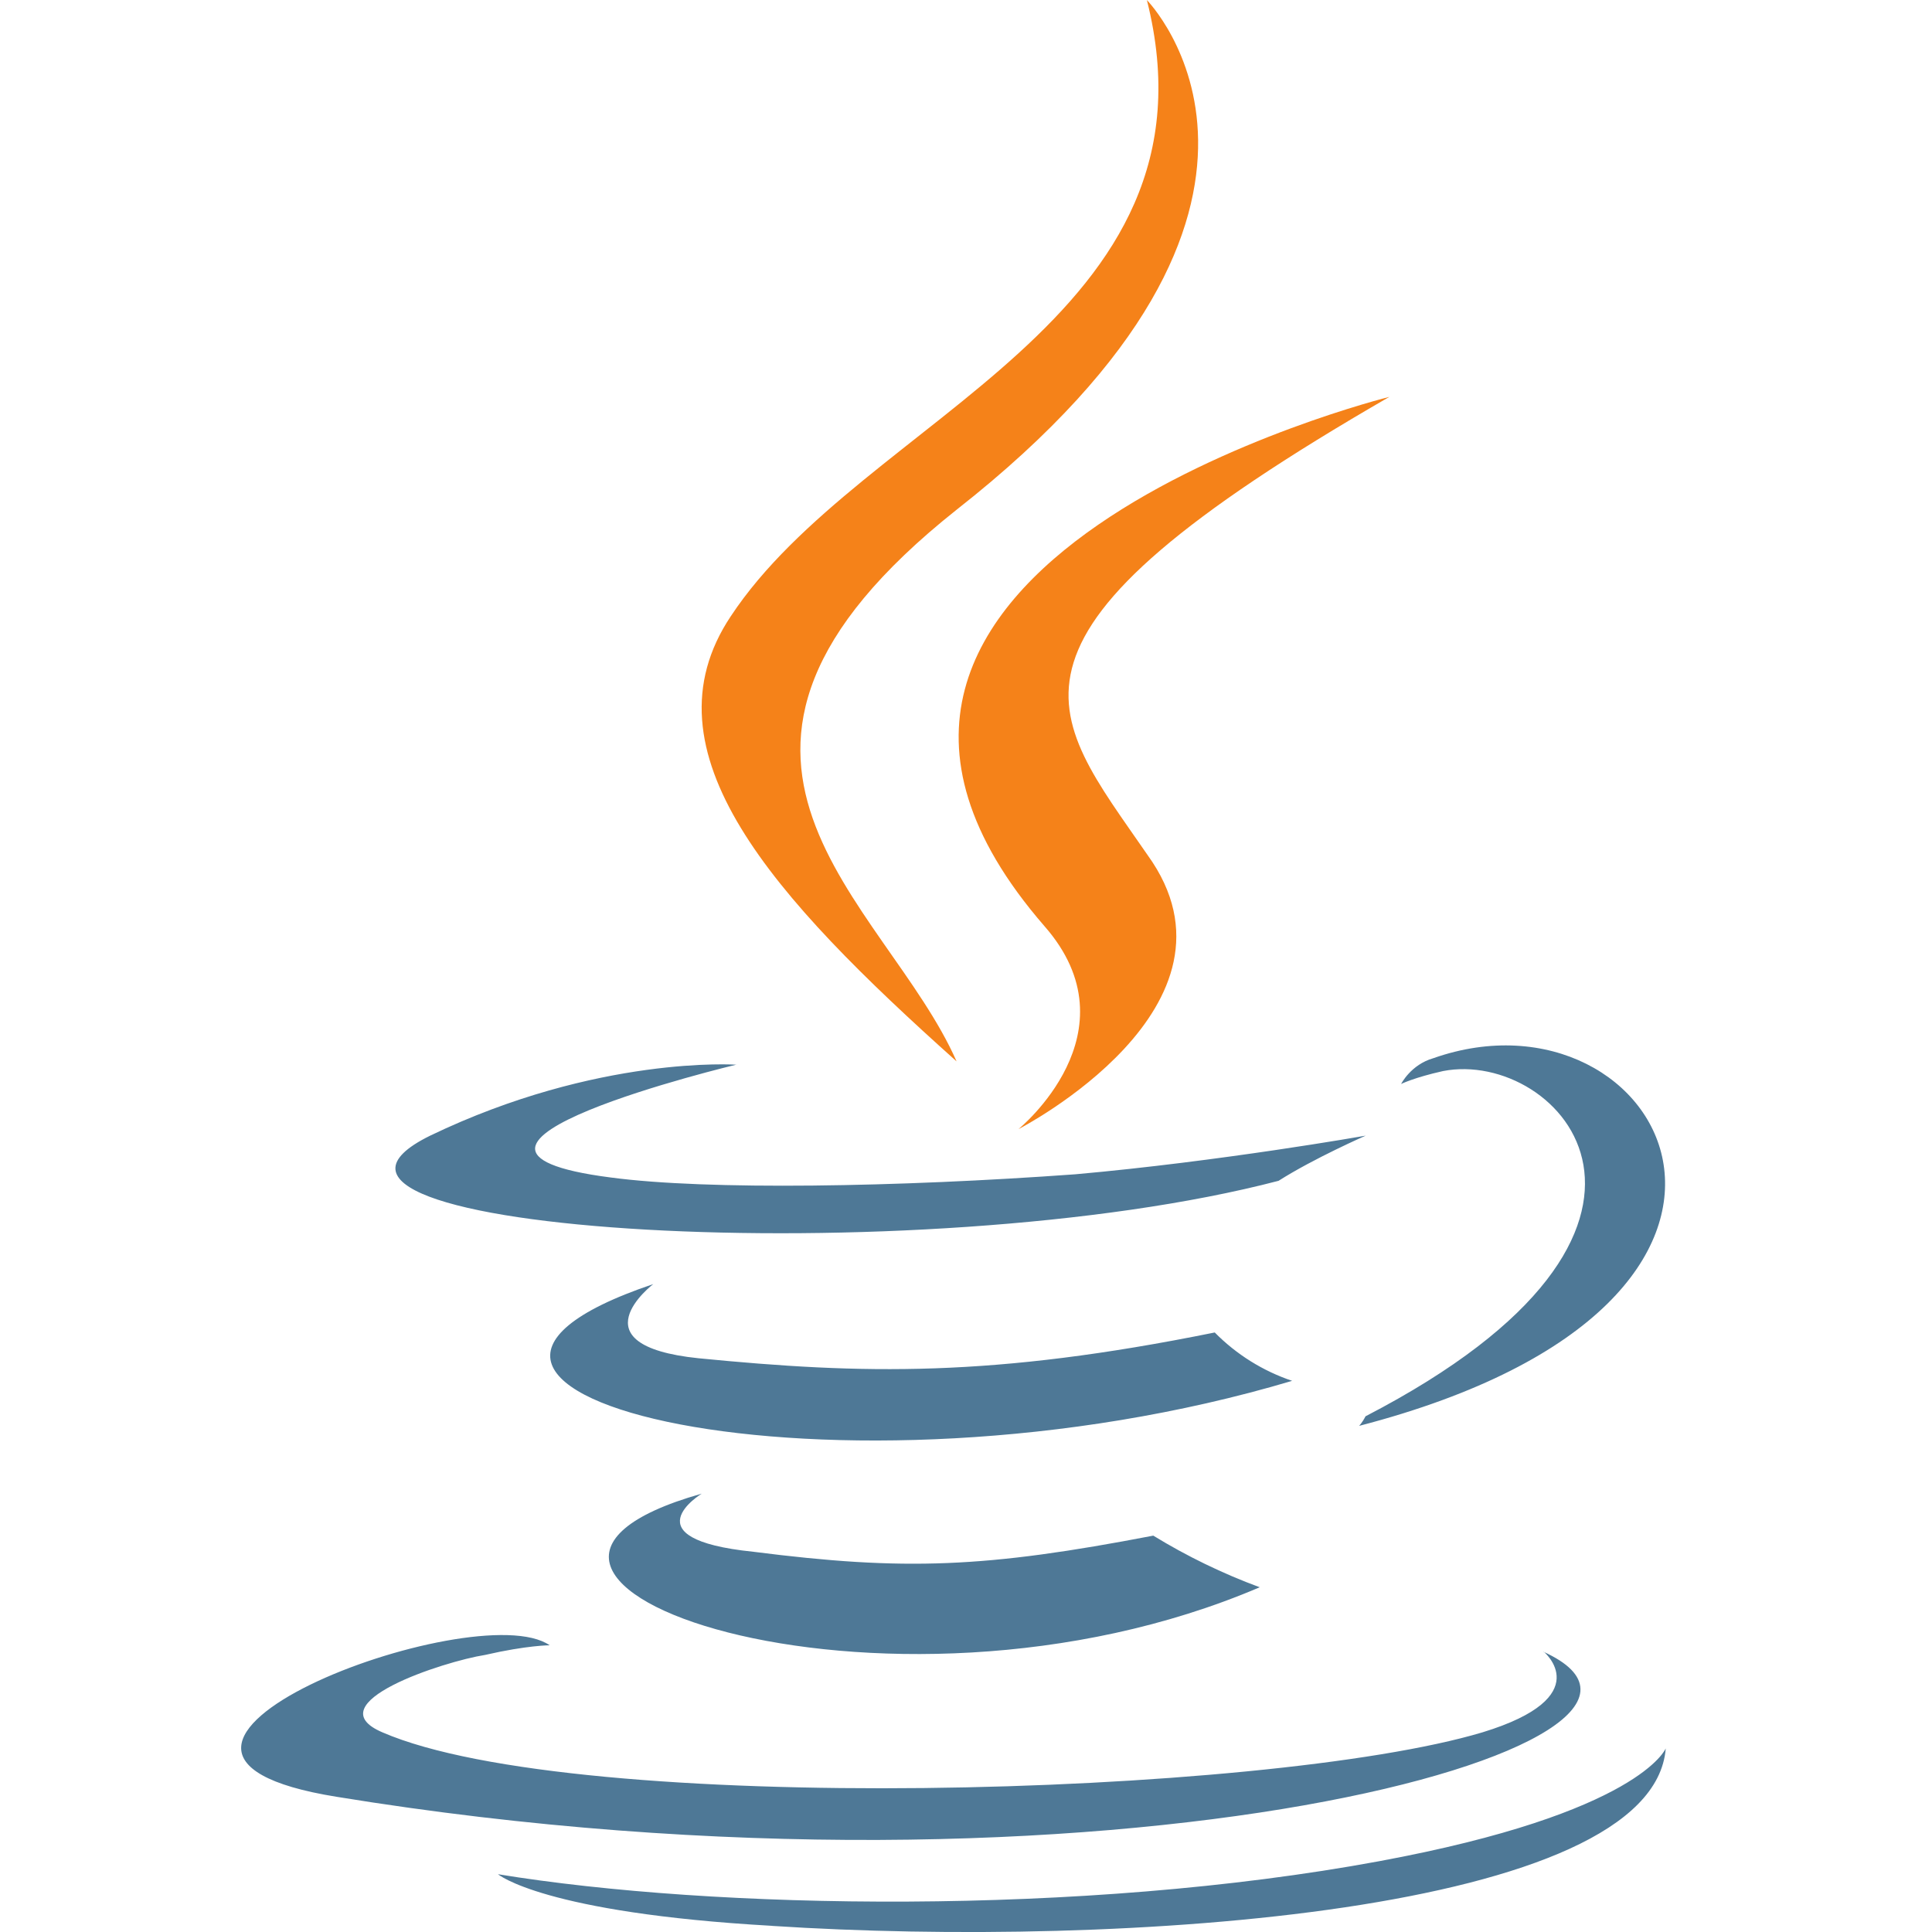
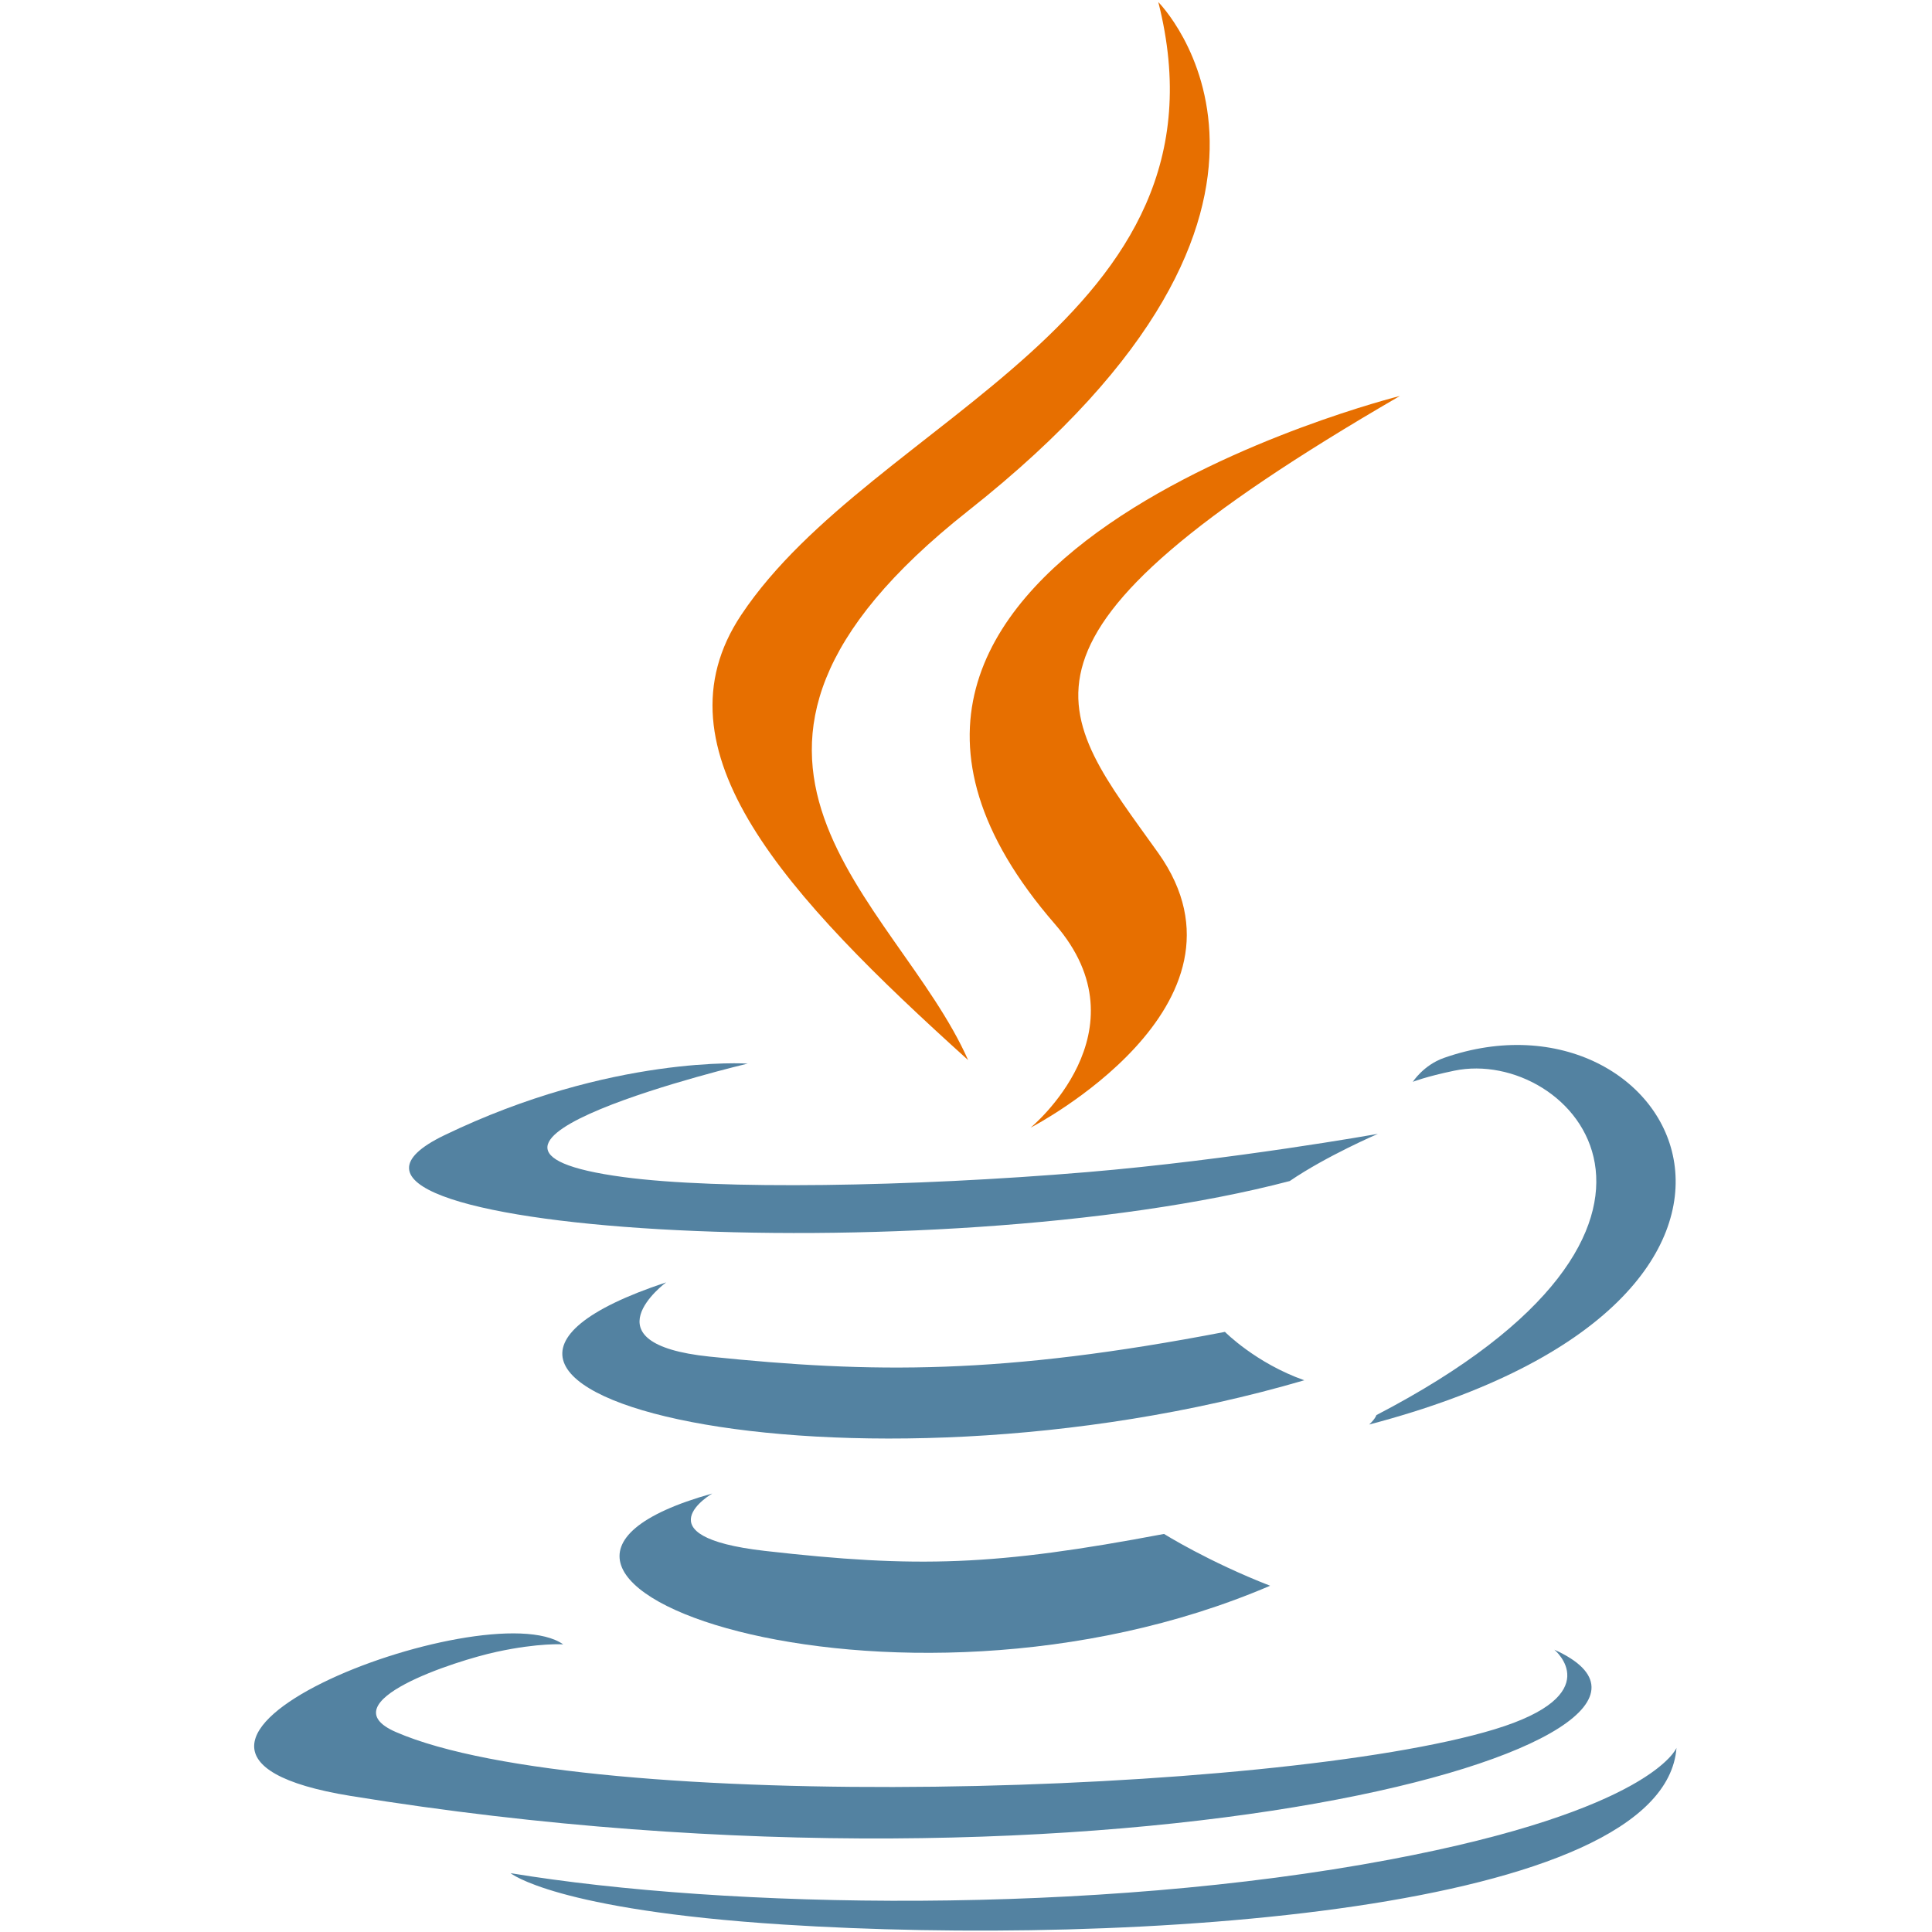
- <svg xmlns="http://www.w3.org/2000/svg" width="64" height="64" viewBox="0 0 32 32">
-   <path d="M11.622 24.74s-1.23.748.855.962c2.51.32 3.847.267 6.625-.267a10.02 10.02 0 0 0 1.763.855c-6.25 2.672-14.16-.16-9.244-1.55zm-.8-3.473s-1.336 1.015.748 1.23c2.725.267 4.862.32 8.55-.427a3.26 3.26 0 0 0 1.282.801c-7.534 2.244-15.976.214-10.58-1.603zm14.747 6.09s.908.748-1.015 1.336c-3.58 1.07-15.014 1.39-18.22 0-1.122-.48 1.015-1.175 1.7-1.282.695-.16 1.07-.16 1.07-.16-1.23-.855-8.175 1.763-3.526 2.51 12.77 2.084 23.296-.908 19.983-2.404zM12.2 17.633s-5.824 1.39-2.084 1.87c1.603.214 4.755.16 7.694-.053 2.404-.214 4.81-.64 4.81-.64s-.855.374-1.443.748c-5.93 1.55-17.312.855-14.052-.748 2.778-1.336 5.076-1.175 5.076-1.175zm10.42 5.824c5.984-3.1 3.206-6.09 1.282-5.717-.48.107-.695.214-.695.214s.16-.32.534-.427c3.794-1.336 6.786 4.007-1.23 6.09 0 0 .053-.053.107-.16zm-9.83 8.442c5.77.374 14.587-.214 14.8-2.94 0 0-.427 1.07-4.755 1.87-4.916.908-11.007.8-14.587.214 0 0 .748.64 4.542.855z" fill="#4e7896" />
-   <path d="M18.996.001s3.313 3.366-3.152 8.442c-5.183 4.114-1.175 6.465 0 9.137-3.046-2.725-5.236-5.13-3.74-7.373C14.294 6.893 20.332 5.3 18.996.001zm-1.7 15.335c1.55 1.763-.427 3.366-.427 3.366s3.954-2.03 2.137-4.542c-1.656-2.404-2.94-3.58 4.007-7.587 0 0-10.953 2.725-5.717 8.763z" fill="#f58219" />
+ <svg xmlns="http://www.w3.org/2000/svg" width="800px" height="800px" viewBox="-45 0 346 346" version="1.1" preserveAspectRatio="xMidYMid">
+   <g>
+     <path d="M82.554,267.473 C82.554,267.473 69.356,275.148 91.947,277.745 C119.316,280.867 133.303,280.42 163.464,274.711 C163.464,274.711 171.393,279.683 182.467,283.99 C114.856,312.967 29.448,282.311 82.554,267.473" fill="#5382A1">
+ 
+ </path>
+     <path d="M74.292,229.659 C74.292,229.659 59.489,240.617 82.097,242.955 C111.333,245.971 134.421,246.218 174.373,238.525 C174.373,238.525 179.899,244.127 188.588,247.191 C106.841,271.095 15.79,249.076 74.292,229.659" fill="#5382A1">
+ 
+ </path>
+     <path d="M143.942,165.515 C160.601,184.695 139.565,201.955 139.565,201.955 C139.565,201.955 181.866,180.118 162.439,152.772 C144.295,127.271 130.38,114.6 205.707,70.914 C205.707,70.914 87.469,100.444 143.942,165.515" fill="#E76F00">
+ 
+ </path>
+     <path d="M233.364,295.442 C233.364,295.442 243.131,303.489 222.607,309.715 C183.581,321.538 60.175,325.108 25.893,310.186 C13.57,304.825 36.68,297.385 43.949,295.824 C51.53,294.18 55.863,294.487 55.863,294.487 C42.158,284.832 -32.72,313.444 17.829,321.637 C155.682,343.993 269.121,311.571 233.364,295.442" fill="#5382A1">
+ 
+ </path>
+     <path d="M88.901,190.48 C88.901,190.48 26.129,205.389 66.672,210.803 C83.79,213.095 117.915,212.577 149.702,209.913 C175.68,207.722 201.765,203.063 201.765,203.063 C201.765,203.063 192.605,206.986 185.978,211.511 C122.234,228.276 -0.908,220.477 34.543,203.328 C64.524,188.836 88.901,190.48 88.901,190.48" fill="#5382A1">
+ 
+ </path>
+     <path d="M201.506,253.422 C266.305,219.75 236.345,187.392 215.433,191.751 C210.307,192.818 208.022,193.743 208.022,193.743 C208.022,193.743 209.925,190.762 213.559,189.472 C254.929,174.927 286.746,232.369 200.204,255.119 C200.204,255.12 201.207,254.224 201.506,253.422" fill="#5382A1">
+ 
+ </path>
+     <path d="M162.439,0.371 C162.439,0.371 198.326,36.27 128.402,91.472 C72.331,135.754 115.616,161.002 128.379,189.849 C95.649,160.318 71.63,134.323 87.744,110.128 C111.395,74.613 176.918,57.394 162.439,0.371" fill="#E76F00">
+ 
+ </path>
+     <path d="M95.268,344.665 C157.467,348.647 252.98,342.456 255.242,313.026 C255.242,313.026 250.894,324.183 203.838,333.043 C150.75,343.033 85.274,341.867 46.439,335.464 C46.44,335.463 54.389,342.044 95.268,344.665" fill="#5382A1">
+ 
+ </path>
+   </g>
</svg>
